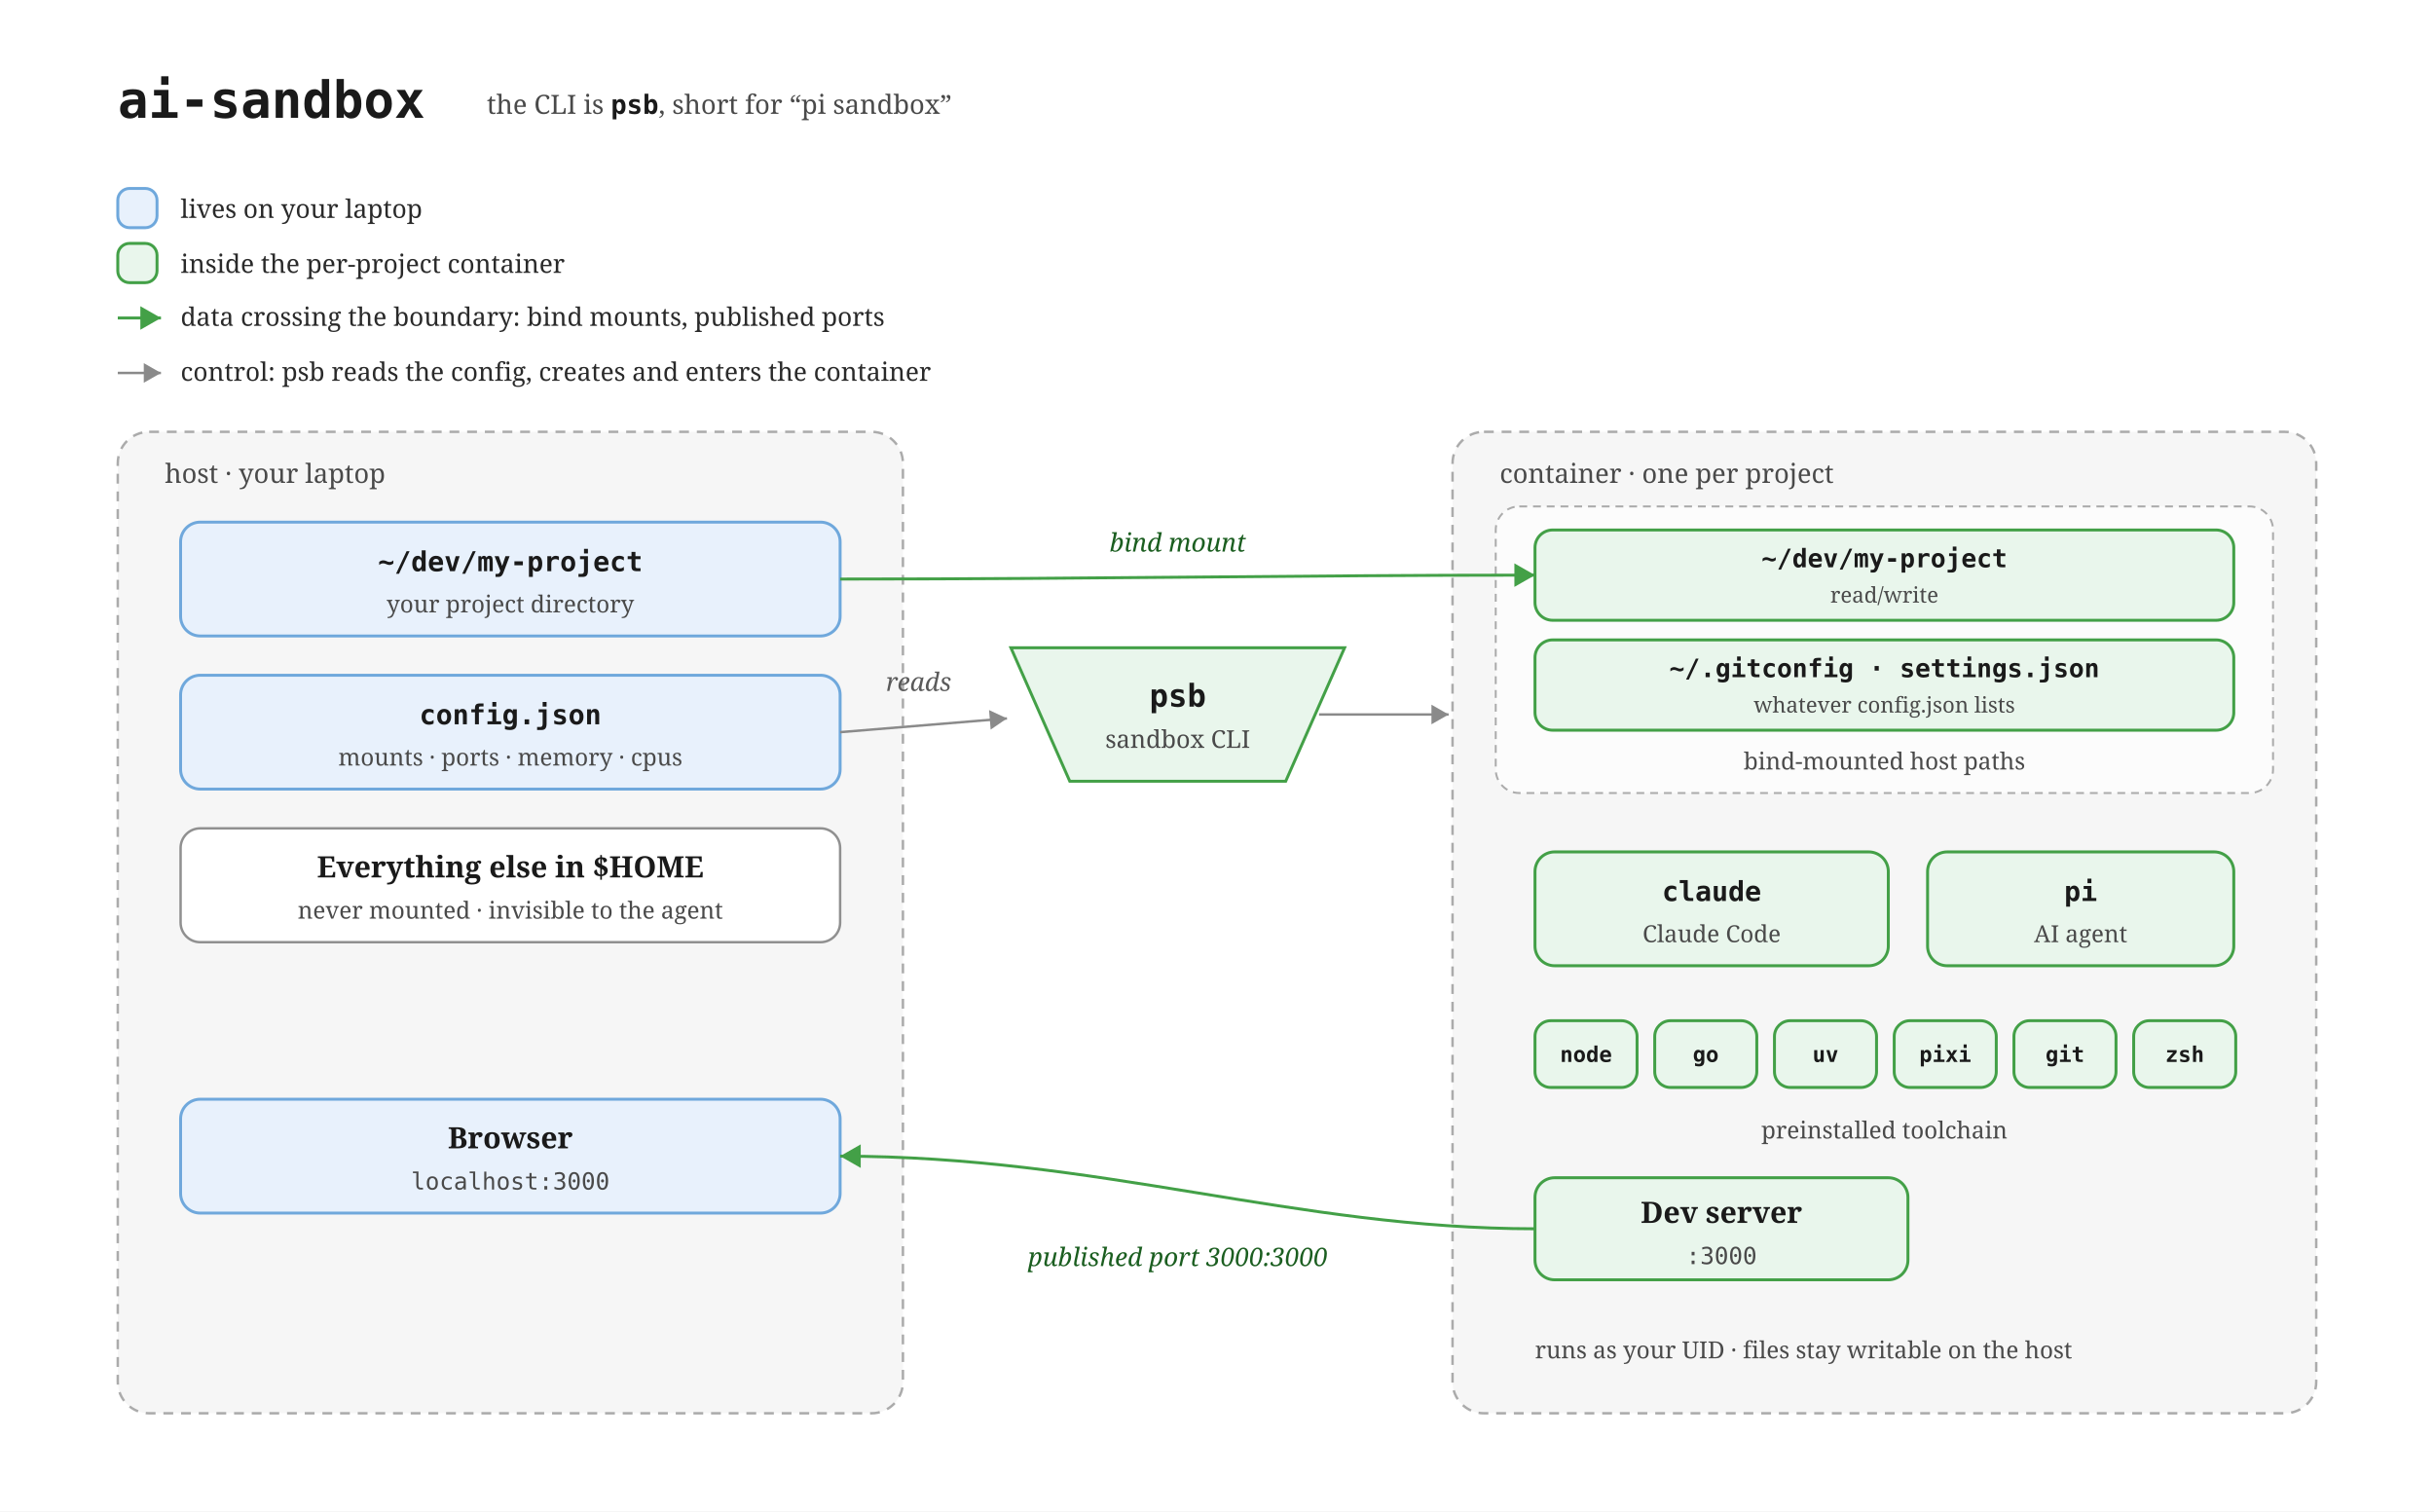
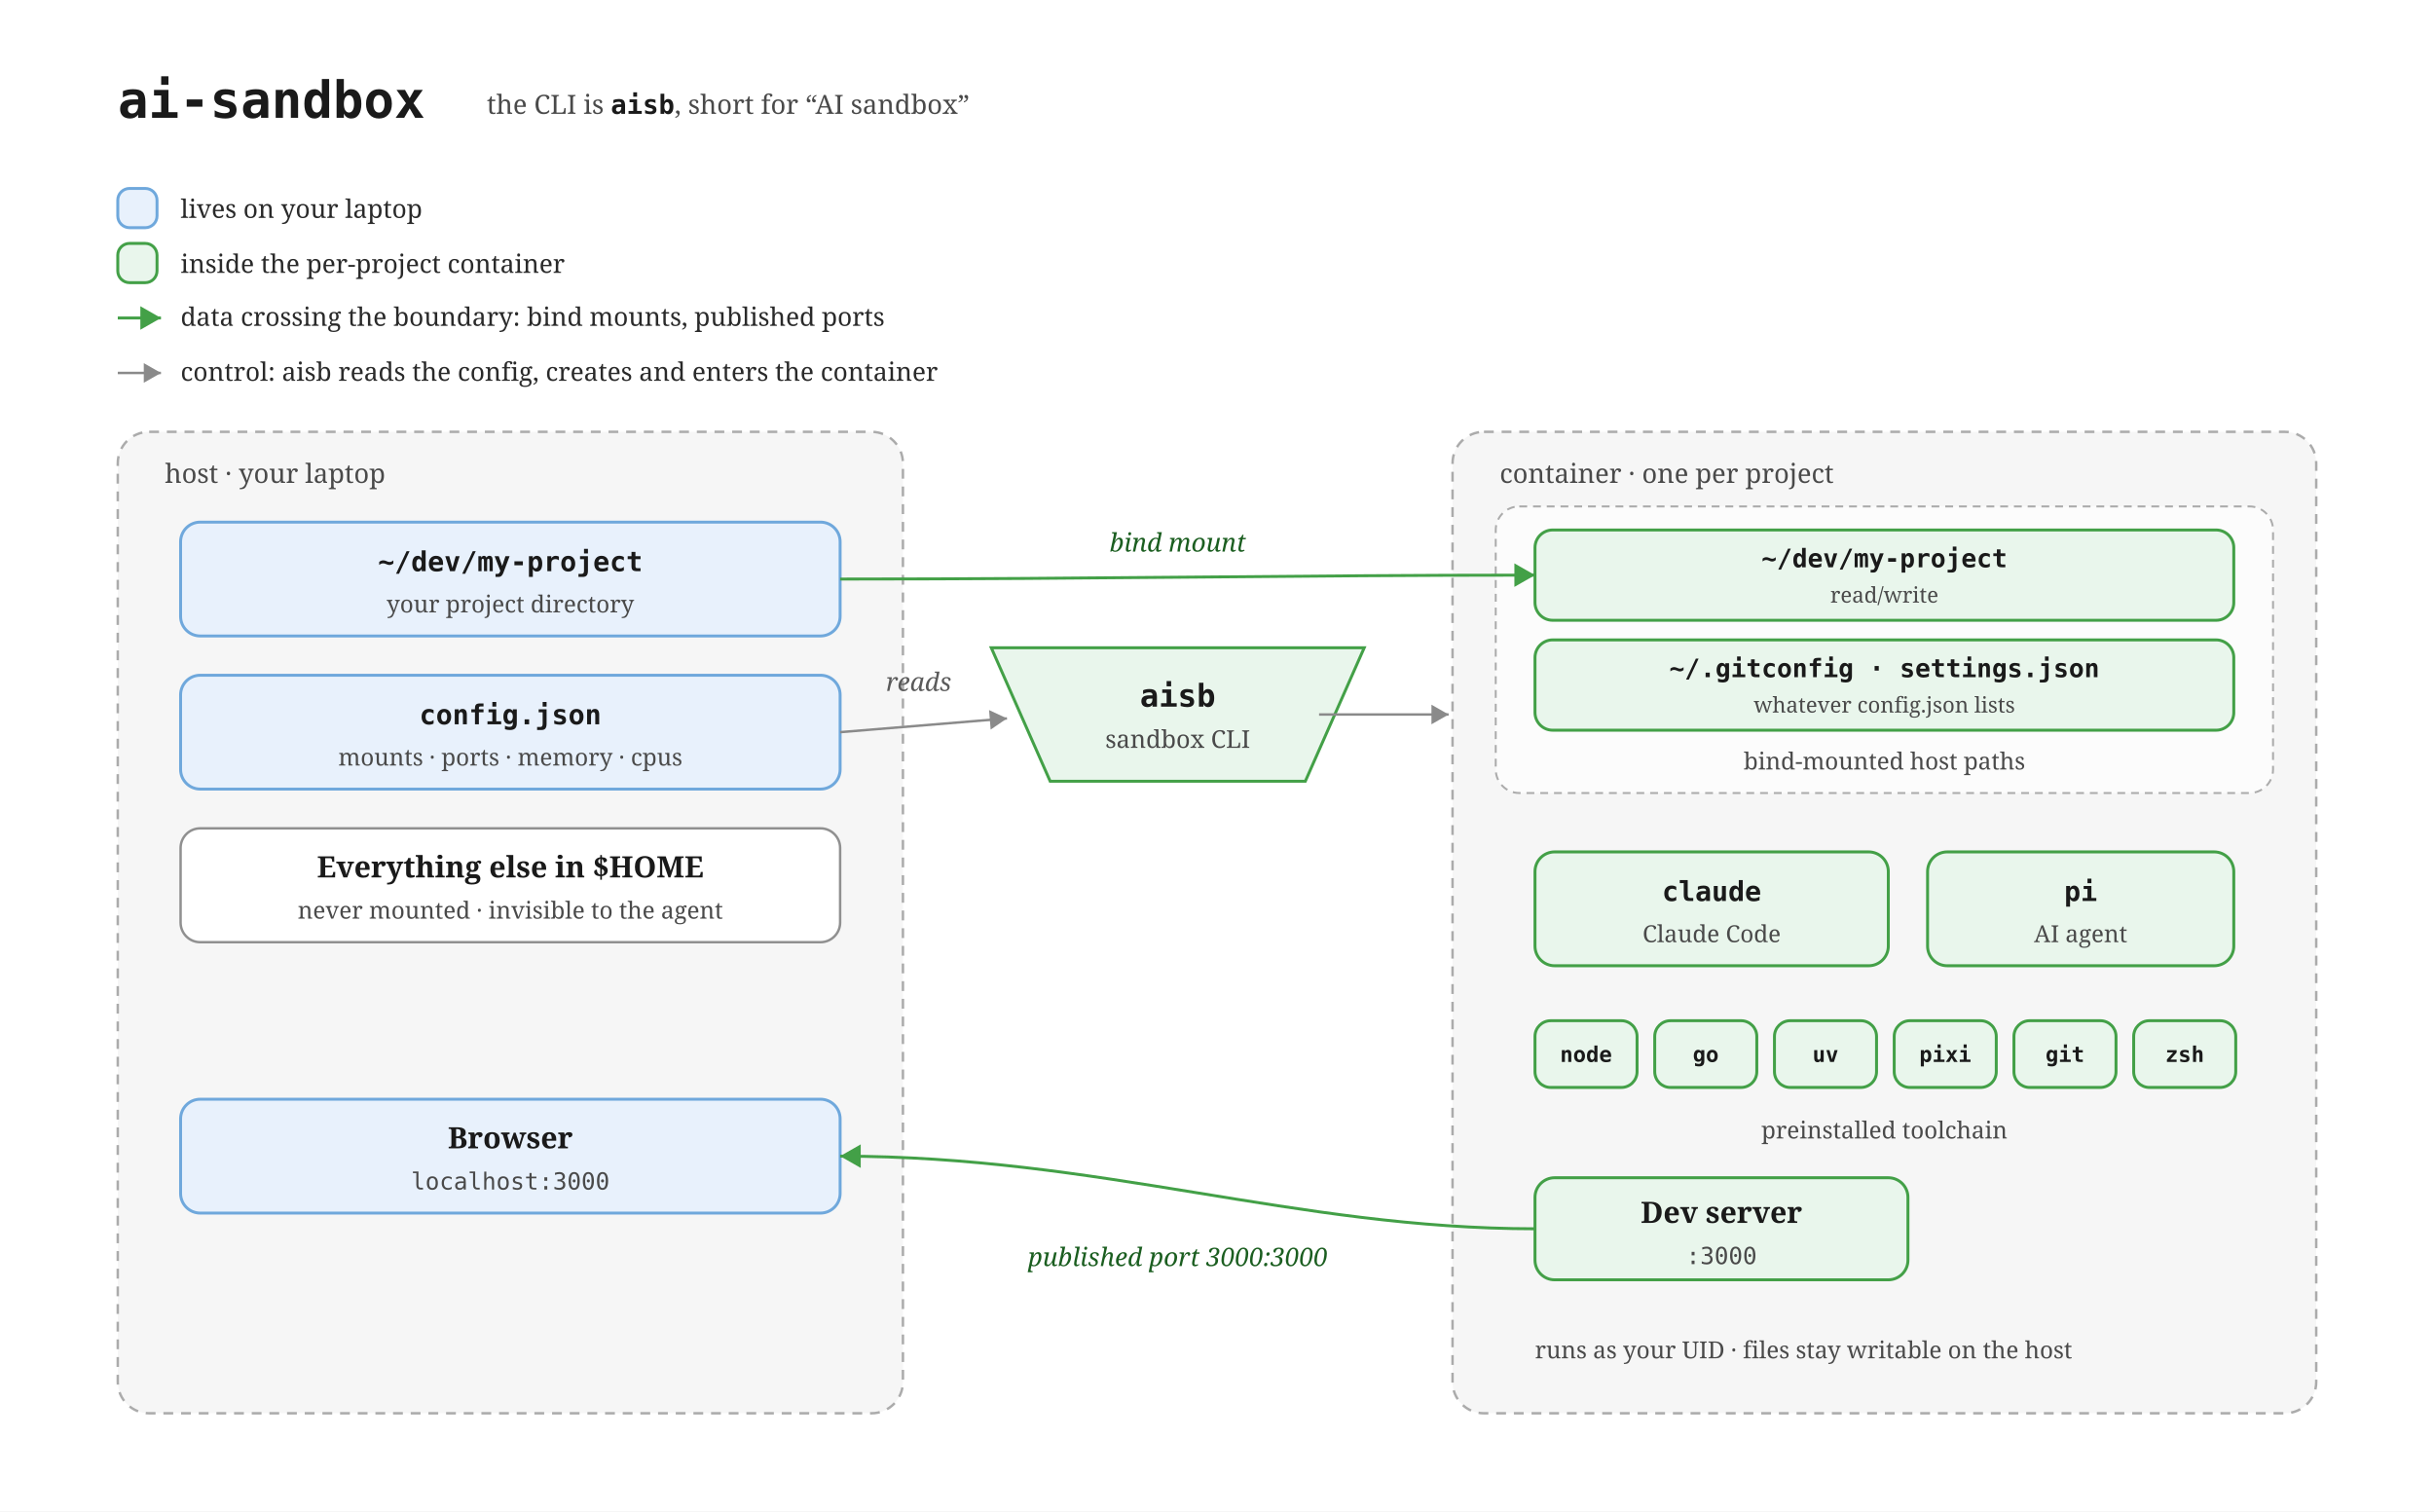
<svg xmlns="http://www.w3.org/2000/svg" width="1240" height="770" viewBox="0 0 1240 770" fill="none">
  <style>
    .bg{fill:#FFF}
    .title{fill:#1A1A1A;font-family:ui-monospace,SFMono-Regular,Menlo,monospace;font-weight:700}
    .mono{fill:#1A1A1A;font-family:ui-monospace,SFMono-Regular,Menlo,monospace;font-weight:700}
    .monocap{fill:#4A4A4A;font-family:ui-monospace,SFMono-Regular,Menlo,monospace}
    .name{fill:#1A1A1A;font-family:Charter,Georgia,serif;font-weight:700}
    .cap{fill:#4A4A4A;font-family:Charter,Georgia,serif}
    .leg{fill:#2A2A2A;font-family:Charter,Georgia,serif}
    .tile-green{fill:#E9F6EC;stroke:#43A047;stroke-width:1.5}
    .tile-blue{fill:#E8F1FC;stroke:#6FA8DC;stroke-width:1.5}
    .tile-ext{fill:#FFF;stroke:#909090;stroke-width:1.25}
    .group{fill:#F6F6F6;stroke:#ABABAB;stroke-width:1.25;stroke-dasharray:5 4}
    .subgroup{fill:#FCFCFC;stroke:#ABABAB;stroke-width:1;stroke-dasharray:4 3}
    .a-green{fill:none;stroke:#43A047;stroke-width:1.5}
    .a-gray{fill:none;stroke:#8A8A8A;stroke-width:1.25}
    .albl-g{fill:#1B5E20;font-family:Charter,Georgia,serif;font-style:italic}
    .albl-gr{fill:#5A5A5A;font-family:Charter,Georgia,serif;font-style:italic}
  </style>
  <rect class="bg" width="1240" height="770" />
  <defs>
    <marker id="ah-green" markerWidth="8" markerHeight="8" refX="7" refY="4" orient="auto" markerUnits="strokeWidth">
      <path d="M0 0 L7 4 L0 8 Z" fill="#43A047" />
    </marker>
    <marker id="ah-gray" markerWidth="8" markerHeight="8" refX="7" refY="4" orient="auto" markerUnits="strokeWidth">
      <path d="M0 0 L7 4 L0 8 Z" fill="#8A8A8A" />
    </marker>
  </defs>
  <text class="title" x="60" y="60" font-size="26">ai-sandbox</text>
-   <text class="cap" x="248" y="58" font-size="13.5">the CLI is <tspan font-family="ui-monospace,SFMono-Regular,Menlo,monospace" font-weight="700" fill="#1A1A1A">psb</tspan>, short for “pi sandbox”</text>
+   <text class="cap" x="248" y="58" font-size="13.5">the CLI is <tspan font-family="ui-monospace,SFMono-Regular,Menlo,monospace" font-weight="700" fill="#1A1A1A">aisb</tspan>, short for “AI sandbox”</text>
  <rect class="tile-blue" x="60" y="96" width="20" height="20" rx="6" />
  <text class="leg" x="92" y="111" font-size="13">lives on your laptop</text>
  <rect class="tile-green" x="60" y="124" width="20" height="20" rx="6" />
  <text class="leg" x="92" y="139" font-size="13">inside the per-project container</text>
  <line class="a-green" x1="60" y1="162" x2="82" y2="162" marker-end="url(#ah-green)" />
  <text class="leg" x="92" y="166" font-size="13">data crossing the boundary: bind mounts, published ports</text>
  <line class="a-gray" x1="60" y1="190" x2="82" y2="190" marker-end="url(#ah-gray)" />
-   <text class="leg" x="92" y="194" font-size="13">control: psb reads the config, creates and enters the container</text>
+   <text class="leg" x="92" y="194" font-size="13">control: aisb reads the config, creates and enters the container</text>
  <rect class="group" x="60" y="220" width="400" height="500" rx="16" />
  <text class="cap" x="84" y="246" font-size="13.5">host · your laptop</text>
  <g>
    <rect class="tile-blue" x="92" y="266" width="336" height="58" rx="10" />
    <text class="mono" x="260" y="291" font-size="14" text-anchor="middle">~/dev/my-project</text>
    <text class="cap" x="260" y="312" font-size="12" text-anchor="middle">your project directory</text>
  </g>
  <g>
    <rect class="tile-blue" x="92" y="344" width="336" height="58" rx="10" />
    <text class="mono" x="260" y="369" font-size="14" text-anchor="middle">config.json</text>
    <text class="cap" x="260" y="390" font-size="12" text-anchor="middle">mounts · ports · memory · cpus</text>
  </g>
  <g>
    <rect class="tile-ext" x="92" y="422" width="336" height="58" rx="10" />
    <text class="name" x="260" y="447" font-size="15" text-anchor="middle">Everything else in $HOME</text>
    <text class="cap" x="260" y="468" font-size="12" text-anchor="middle">never mounted · invisible to the agent</text>
  </g>
  <g>
    <rect class="tile-blue" x="92" y="560" width="336" height="58" rx="10" />
    <text class="name" x="260" y="585" font-size="15" text-anchor="middle">Browser</text>
    <text class="monocap" x="260" y="606" font-size="12" text-anchor="middle">localhost:3000</text>
  </g>
-   <path class="tile-green" d="M515 330 L685 330 L655 398 L545 398 Z" />
-   <text class="mono" x="600" y="360" font-size="16" text-anchor="middle">psb</text>
+   <path class="tile-green" d="M505 330 L695 330 L665 398 L535 398 Z" />
+   <text class="mono" x="600" y="360" font-size="16" text-anchor="middle">aisb</text>
  <text class="cap" x="600" y="381" font-size="12.5" text-anchor="middle">sandbox CLI</text>
  <rect class="group" x="740" y="220" width="440" height="500" rx="16" />
  <text class="cap" x="764" y="246" font-size="13.5">container · one per project</text>
  <rect class="subgroup" x="762" y="258" width="396" height="146" rx="12" />
  <g>
    <rect class="tile-green" x="782" y="270" width="356" height="46" rx="9" />
    <text class="mono" x="960" y="289" font-size="13" text-anchor="middle">~/dev/my-project</text>
    <text class="cap" x="960" y="307" font-size="11" text-anchor="middle">read/write</text>
  </g>
  <g>
    <rect class="tile-green" x="782" y="326" width="356" height="46" rx="9" />
    <text class="mono" x="960" y="345" font-size="13" text-anchor="middle">~/.gitconfig · settings.json</text>
    <text class="cap" x="960" y="363" font-size="11" text-anchor="middle">whatever config.json lists</text>
  </g>
  <text class="cap" x="960" y="392" font-size="12" text-anchor="middle">bind-mounted host paths</text>
  <g>
    <rect class="tile-green" x="782" y="434" width="180" height="58" rx="10" />
    <text class="mono" x="872" y="459" font-size="14" text-anchor="middle">claude</text>
    <text class="cap" x="872" y="480" font-size="12" text-anchor="middle">Claude Code</text>
  </g>
  <g>
    <rect class="tile-green" x="982" y="434" width="156" height="58" rx="10" />
    <text class="mono" x="1060" y="459" font-size="14" text-anchor="middle">pi</text>
    <text class="cap" x="1060" y="480" font-size="12" text-anchor="middle">AI agent</text>
  </g>
  <g>
    <rect class="tile-green" x="782" y="520" width="52" height="34" rx="8" />
    <text class="mono" x="808" y="541" font-size="11" text-anchor="middle">node</text>
    <rect class="tile-green" x="843" y="520" width="52" height="34" rx="8" />
    <text class="mono" x="869" y="541" font-size="11" text-anchor="middle">go</text>
    <rect class="tile-green" x="904" y="520" width="52" height="34" rx="8" />
    <text class="mono" x="930" y="541" font-size="11" text-anchor="middle">uv</text>
    <rect class="tile-green" x="965" y="520" width="52" height="34" rx="8" />
    <text class="mono" x="991" y="541" font-size="11" text-anchor="middle">pixi</text>
    <rect class="tile-green" x="1026" y="520" width="52" height="34" rx="8" />
    <text class="mono" x="1052" y="541" font-size="11" text-anchor="middle">git</text>
    <rect class="tile-green" x="1087" y="520" width="52" height="34" rx="8" />
    <text class="mono" x="1113" y="541" font-size="11" text-anchor="middle">zsh</text>
  </g>
  <text class="cap" x="960" y="580" font-size="12" text-anchor="middle">preinstalled toolchain</text>
  <g>
    <rect class="tile-green" x="782" y="600" width="190" height="52" rx="10" />
    <text class="name" x="877" y="623" font-size="15" text-anchor="middle">Dev server</text>
    <text class="monocap" x="877" y="644" font-size="12" text-anchor="middle">:3000</text>
  </g>
  <text class="cap" x="782" y="692" font-size="12">runs as your UID · files stay writable on the host</text>
  <path class="a-green" d="M428 295 C 560 295, 660 293, 782 293" marker-end="url(#ah-green)" />
  <text class="albl-g" x="600" y="281" font-size="13" text-anchor="middle">bind mount</text>
  <path class="a-gray" d="M428 373 L513 366" marker-end="url(#ah-gray)" />
  <text class="albl-gr" x="468" y="352" font-size="13" text-anchor="middle">reads</text>
  <path class="a-gray" d="M672 364 L738 364" marker-end="url(#ah-gray)" />
  <path class="a-green" d="M782 626 C 660 626, 560 589, 428 589" marker-end="url(#ah-green)" />
  <text class="albl-g" x="600" y="645" font-size="13" text-anchor="middle">published port 3000:3000</text>
</svg>
